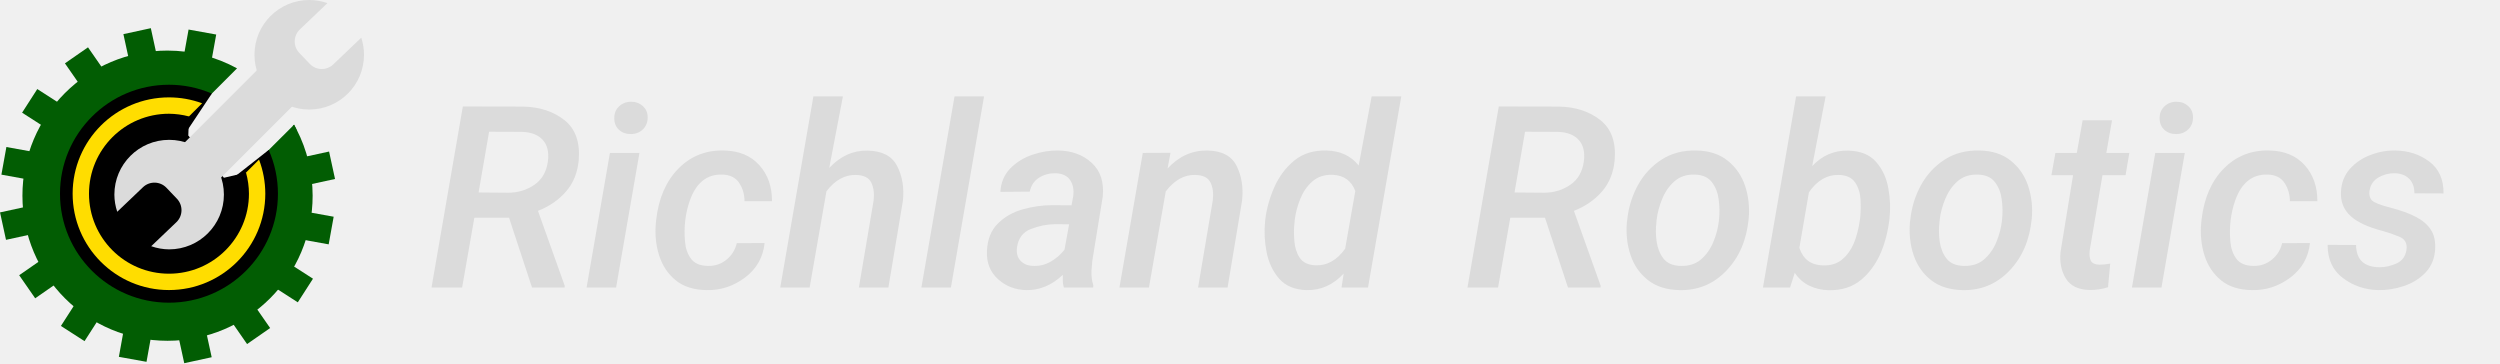
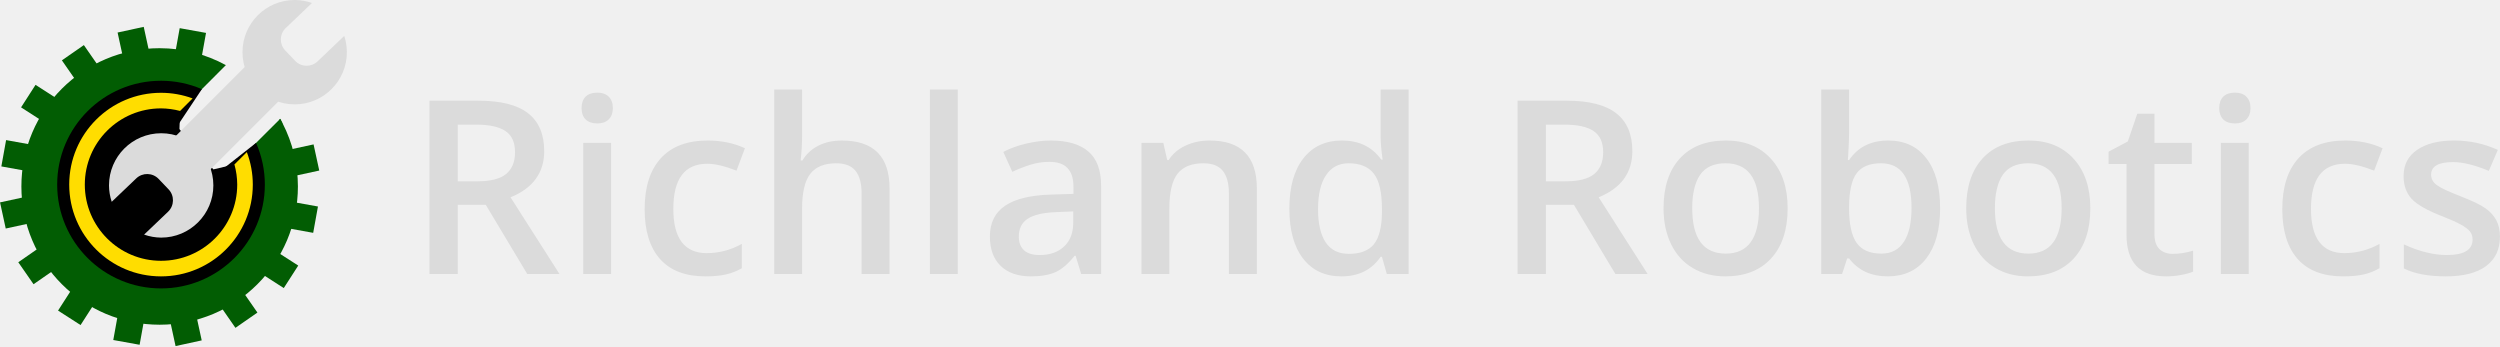
- <svg xmlns="http://www.w3.org/2000/svg" width="34.342cm" height="4.989cm" viewBox="0 0 343.419 49.891" version="1.1" id="svg1">
+ <svg xmlns="http://www.w3.org/2000/svg" width="36.041cm" height="4.989cm" viewBox="0 0 360.406 49.891" version="1.1" id="svg1">
  <defs id="defs1" />
  <g id="layer1" transform="translate(1.719934e-6,-1.1324834e-5)">
    <g id="g3-0" style="display:inline;fill:#ffffff;fill-opacity:1" transform="matrix(1.063613,0,0,1.063613,-86.78304,-158.8193)">
      <path id="path2-3" style="display:inline;fill:#025d03;fill-opacity:1;stroke-width:0.491" d="m 103.226,155.853 a 18.74,18.74 0 0 0 -18.74,18.741 18.74,18.74 0 0 0 18.74,18.74 18.74,18.74 0 0 0 18.741,-18.74 18.74,18.74 0 0 0 -2.067,-8.543 l -0.008,0.003 -0.263,-0.513 a 18.74,18.74 0 0 0 -0.063,-0.11 l -9.06,9.025 -7.082,-7.523 8.779,-8.785 a 18.74,18.74 0 0 0 -8.977,-2.294 z" />
      <path id="rect3-4" style="display:inline;fill:#025d03;fill-opacity:1;stroke-width:0.132" d="m 101.069,152.96 -3.543,0.77 0.671,3.087 3.544,-0.771 z m 4.875,0.177 -0.561,3.108 3.569,0.644 0.561,-3.108 z m -12.989,2.296 -2.979,2.068 1.801,2.595 2.979,-2.068 z m -6.551,5.389 -1.961,3.051 2.657,1.708 1.961,-3.05 z m 33.168,4.604 -0.155,0.155 0.376,0.542 0.1,-0.069 z m -37.158,2.883 -0.644,3.569 3.108,0.561 0.644,-3.569 z m 41.676,0.584 -3.087,0.671 0.771,3.544 3.086,-0.671 z m -39.41,7.189 -3.087,0.671 0.771,3.543 3.086,-0.671 z m 36.896,0.668 -0.645,3.569 3.108,0.561 0.645,-3.569 z m -34.915,6.316 -2.595,1.801 2.068,2.979 2.595,-1.801 z m 32.694,0.542 -1.961,3.051 2.657,1.708 1.961,-3.051 z m -28.191,5.154 -1.708,2.657 3.051,1.961 1.708,-2.657 z m 23.514,0.332 -2.979,2.068 1.801,2.595 2.979,-2.068 z m -17.175,3.206 -0.561,3.108 3.569,0.644 0.561,-3.108 z m 10.755,0.072 -3.544,0.77 0.671,3.087 3.544,-0.771 z" />
-       <path id="circle3-9" style="display:inline;stroke-width:0.18;fill:#000000;fill-opacity:1" d="m 103.412,160.266 c -7.773,10e-6 -14.074,6.301 -14.074,14.074 9e-6,7.773 6.301,14.074 14.074,14.074 7.773,-1e-5 14.074,-6.301 14.074,-14.074 -0.001,-1.946 -0.406,-3.871 -1.19,-5.653 l -5.789,4.552 -4.933,-6.767 3.375,-5.068 c -1.75,-0.75 -3.633,-1.138 -5.537,-1.139 z" />
+       <path id="circle3-9" style="display:inline;fill:#000000;fill-opacity:1;stroke-width:0.18" d="m 103.412,160.266 c -7.773,10e-6 -14.074,6.301 -14.074,14.074 9e-6,7.773 6.301,14.074 14.074,14.074 7.773,-1e-5 14.074,-6.301 14.074,-14.074 -0.001,-1.946 -0.406,-3.871 -1.19,-5.653 l -5.789,4.552 -4.933,-6.767 3.375,-5.068 c -1.75,-0.75 -3.633,-1.138 -5.537,-1.139 z" />
      <path id="circle4-1" style="display:inline;fill:#ffdd00;fill-opacity:1;stroke-width:0.159" d="m 103.412,161.898 a 12.442,12.442 0 0 0 -12.442,12.442 12.442,12.442 0 0 0 12.442,12.442 12.442,12.442 0 0 0 12.442,-12.442 12.442,12.442 0 0 0 -0.81,-4.405 l -4.537,4.52 -7.082,-7.523 4.269,-4.272 a 12.442,12.442 0 0 0 -4.282,-0.762 z" />
-       <path id="circle5-7" style="display:inline;stroke-width:0.132;fill:#000000;fill-opacity:1" d="m 103.412,164.011 c -5.704,1.6e-4 -10.329,4.625 -10.329,10.329 -1.38e-4,5.705 4.624,10.329 10.329,10.33 5.705,1.4e-4 10.33,-4.625 10.33,-10.33 -0.004,-0.923 -0.132,-1.841 -0.38,-2.729 l -2.855,0.67 -4.598,-5.452 0.087,-2.47 c -0.843,-0.225 -1.712,-0.341 -2.585,-0.348 z" />
+       <path id="circle5-7" style="display:inline;fill:#000000;fill-opacity:1;stroke-width:0.132" d="m 103.412,164.011 c -5.704,1.6e-4 -10.329,4.625 -10.329,10.329 -1.38e-4,5.705 4.624,10.329 10.329,10.33 5.705,1.4e-4 10.33,-4.625 10.33,-10.33 -0.004,-0.923 -0.132,-1.841 -0.38,-2.729 l -2.855,0.67 -4.598,-5.452 0.087,-2.47 c -0.843,-0.225 -1.712,-0.341 -2.585,-0.348 z" />
      <path id="path6-9" style="display:inline;fill:#dbdbdb;fill-opacity:1;stroke-width:1.014;stroke-dasharray:none" d="m 121.529,149.321 a 7.073,7.073 0 0 0 -7.073,7.073 7.073,7.073 0 0 0 7.073,7.073 7.073,7.073 0 0 0 7.073,-7.073 7.073,7.073 0 0 0 -0.355,-2.205 l -3.616,3.451 a 2.147,2.147 0 0 1 -3.036,-0.071 l -1.348,-1.412 a 2.147,2.147 0 0 1 0.071,-3.036 l 3.56,-3.397 a 7.073,7.073 0 0 0 -2.349,-0.403 z" />
      <path id="circle6-5" style="display:inline;fill:#dbdbdb;fill-opacity:1;stroke-width:1.014;stroke-dasharray:none" d="m 103.434,167.382 a 7.073,7.073 0 0 0 -7.073,7.073 7.073,7.073 0 0 0 0.37,2.218 l 3.322,-3.17 a 2.147,2.147 0 0 1 3.036,0.071 l 1.348,1.412 a 2.147,2.147 0 0 1 -0.071,3.036 l -3.247,3.098 a 7.073,7.073 0 0 0 2.315,0.407 7.073,7.073 0 0 0 7.073,-7.073 7.073,7.073 0 0 0 -7.073,-7.073 z" />
      <path id="path3-4" style="display:none;fill:#000000;fill-opacity:1;stroke-width:1.014;stroke-dasharray:none" d="m 103.424,166.932 8.782,-8.788 2.831,-4.56 8.475,7.865 -0.566,3.544 -3.054,1.06 -0.322,-0.628 -9.064,9.03 z" />
      <path id="rect6-1" style="display:inline;fill:#dbdbdb;fill-opacity:1;stroke-width:1.014;stroke-dasharray:none" d="m 104.854,168.315 13.006,-13.006 4.498,4.724 -13.006,13.006 z" />
      <text xml:space="preserve" style="font-style:normal;font-variant:normal;font-weight:500;font-stretch:normal;font-size:329.065px;font-family:Roboto;-inkscape-font-specification:'Roboto Medium';letter-spacing:0.211px;fill:#000000;fill-opacity:1;stroke-width:1.014;stroke-dasharray:none" x="138.305" y="174.455" id="text1">
        <tspan id="tspan1" style="fill:#000000;fill-opacity:1;stroke-width:1.014" x="138.305" y="174.455" />
      </text>
-       <text xml:space="preserve" style="font-style:italic;font-variant:normal;font-weight:500;font-stretch:normal;font-size:32.907px;font-family:Roboto;-inkscape-font-specification:'Roboto Medium Italic';letter-spacing:0.211px;fill:#dbdbdb;fill-opacity:1;stroke-width:1.014;stroke-dasharray:none" x="136.697" y="186.461" id="text2">
-         <tspan id="tspan2" style="fill:#dbdbdb;fill-opacity:1;stroke-width:1.014;-inkscape-font-specification:'Roboto Medium Italic';font-family:Roboto;font-weight:500;font-style:italic;font-stretch:normal;font-variant:normal" x="136.697" y="186.461">Richland Robotics</tspan>
-       </text>
+       <path d="m 143.638,173.896 h 2.667 q 2.683,0 3.888,-0.996 1.205,-0.996 1.205,-2.956 0,-1.992 -1.301,-2.86 -1.301,-0.868 -3.921,-0.868 h -2.539 z m 0,3.181 v 9.383 h -3.84 v -23.491 h 6.636 q 4.547,0 6.732,1.703 2.185,1.703 2.185,5.142 0,4.386 -4.563,6.25 l 6.636,10.396 h -4.37 l -5.624,-9.383 z m 20.778,9.383 h -3.776 v -17.771 h 3.776 z m -4.001,-22.479 q 0,-1.012 0.546,-1.559 0.562,-0.546 1.591,-0.546 0.996,0 1.542,0.546 0.562,0.546 0.562,1.559 0,0.964 -0.562,1.526 -0.546,0.546 -1.542,0.546 -1.028,0 -1.591,-0.546 -0.546,-0.562 -0.546,-1.526 z m 16.777,22.8 q -4.033,0 -6.138,-2.346 -2.089,-2.362 -2.089,-6.764 0,-4.483 2.185,-6.893 2.201,-2.41 6.347,-2.41 2.812,0 5.061,1.044 l -1.141,3.037 q -2.394,-0.932 -3.953,-0.932 -4.611,0 -4.611,6.122 0,2.989 1.141,4.499 1.157,1.494 3.374,1.494 2.523,0 4.772,-1.253 v 3.294 q -1.012,0.595 -2.169,0.852 -1.141,0.257 -2.78,0.257 z m 24.972,-0.321 h -3.792 v -10.926 q 0,-2.057 -0.836,-3.069 -0.819,-1.012 -2.619,-1.012 -2.378,0 -3.503,1.43 -1.109,1.414 -1.109,4.756 v 8.821 h -3.776 v -25.001 h 3.776 v 6.347 q 0,1.526 -0.193,3.262 h 0.241 q 0.771,-1.285 2.137,-1.992 1.382,-0.707 3.214,-0.707 6.459,0 6.459,6.507 z m 9.241,0 h -3.776 v -25.001 h 3.776 z m 16.729,0 -0.755,-2.474 h -0.129 q -1.285,1.623 -2.587,2.217 -1.301,0.578 -3.342,0.578 -2.619,0 -4.097,-1.414 -1.462,-1.414 -1.462,-4.001 0,-2.748 2.041,-4.145 2.041,-1.398 6.218,-1.526 l 3.069,-0.096 v -0.948 q 0,-1.703 -0.803,-2.539 -0.787,-0.852 -2.458,-0.852 -1.366,0 -2.619,0.402 -1.253,0.402 -2.41,0.948 l -1.221,-2.699 q 1.446,-0.755 3.165,-1.141 1.719,-0.402 3.246,-0.402 3.39,0 5.11,1.478 1.735,1.478 1.735,4.644 v 11.97 z m -5.624,-2.571 q 2.057,0 3.294,-1.141 1.253,-1.157 1.253,-3.23 v -1.542 l -2.282,0.096 q -2.667,0.096 -3.888,0.9 -1.205,0.787 -1.205,2.426 0,1.189 0.707,1.848 0.707,0.643 2.121,0.643 z m 29.438,2.571 h -3.792 v -10.926 q 0,-2.057 -0.836,-3.069 -0.819,-1.012 -2.619,-1.012 -2.394,0 -3.503,1.414 -1.109,1.414 -1.109,4.74 v 8.853 h -3.776 v -17.771 h 2.956 l 0.53,2.33 h 0.193 q 0.803,-1.269 2.282,-1.96 1.478,-0.691 3.278,-0.691 6.395,0 6.395,6.507 z m 11.459,0.321 q -3.326,0 -5.19,-2.41 -1.864,-2.41 -1.864,-6.764 0,-4.37 1.88,-6.797 1.896,-2.442 5.238,-2.442 3.503,0 5.334,2.587 h 0.193 q -0.273,-1.912 -0.273,-3.021 v -6.475 h 3.792 v 25.001 h -2.956 l -0.659,-2.33 h -0.177 q -1.816,2.651 -5.318,2.651 z m 1.012,-3.053 q 2.33,0 3.39,-1.301 1.06,-1.318 1.093,-4.258 v -0.53 q 0,-3.358 -1.093,-4.772 -1.093,-1.414 -3.422,-1.414 -1.992,0 -3.069,1.623 -1.077,1.607 -1.077,4.595 0,2.956 1.044,4.515 1.044,1.542 3.133,1.542 z m 26.71,-9.833 h 2.667 q 2.683,0 3.888,-0.996 1.205,-0.996 1.205,-2.956 0,-1.992 -1.301,-2.86 -1.301,-0.868 -3.921,-0.868 h -2.539 z m 0,3.181 v 9.383 h -3.84 v -23.491 h 6.636 q 4.547,0 6.732,1.703 2.185,1.703 2.185,5.142 0,4.386 -4.563,6.25 l 6.636,10.396 h -4.37 l -5.624,-9.383 z m 32.764,0.466 q 0,4.354 -2.233,6.797 -2.233,2.442 -6.218,2.442 -2.49,0 -4.403,-1.125 -1.912,-1.125 -2.94,-3.23 -1.028,-2.105 -1.028,-4.885 0,-4.322 2.217,-6.748 2.217,-2.426 6.25,-2.426 3.856,0 6.106,2.49 2.249,2.474 2.249,6.684 z m -12.934,0 q 0,6.154 4.547,6.154 4.499,0 4.499,-6.154 0,-6.09 -4.531,-6.09 -2.378,0 -3.455,1.575 -1.06,1.575 -1.06,4.515 z m 26.562,-9.175 q 3.326,0 5.174,2.41 1.864,2.41 1.864,6.764 0,4.37 -1.88,6.813 -1.88,2.426 -5.222,2.426 -3.374,0 -5.238,-2.426 h -0.257 l -0.691,2.105 h -2.828 v -25.001 h 3.776 v 5.945 q 0,0.659 -0.064,1.96 -0.064,1.301 -0.096,1.655 h 0.161 q 1.8,-2.651 5.302,-2.651 z m -0.98,3.085 q -2.282,0 -3.294,1.35 -0.996,1.334 -1.028,4.483 v 0.257 q 0,3.246 1.028,4.708 1.028,1.446 3.358,1.446 2.008,0 3.037,-1.591 1.044,-1.591 1.044,-4.595 0,-6.058 -4.145,-6.058 z m 28.378,6.09 q 0,4.354 -2.233,6.797 -2.233,2.442 -6.218,2.442 -2.49,0 -4.403,-1.125 -1.912,-1.125 -2.94,-3.23 -1.028,-2.105 -1.028,-4.885 0,-4.322 2.217,-6.748 2.217,-2.426 6.25,-2.426 3.856,0 6.106,2.49 2.249,2.474 2.249,6.684 z m -12.934,0 q 0,6.154 4.547,6.154 4.499,0 4.499,-6.154 0,-6.09 -4.531,-6.09 -2.378,0 -3.455,1.575 -1.06,1.575 -1.06,4.515 z m 24.104,6.186 q 1.382,0 2.764,-0.434 v 2.844 q -0.627,0.273 -1.623,0.45 -0.98,0.193 -2.041,0.193 -5.367,0 -5.367,-5.656 v -9.576 h -2.426 v -1.671 l 2.603,-1.382 1.285,-3.76 h 2.33 v 3.953 h 5.061 v 2.86 h -5.061 v 9.512 q 0,1.366 0.675,2.025 0.691,0.643 1.8,0.643 z m 10.302,2.732 h -3.776 v -17.771 h 3.776 z m -4.001,-22.479 q 0,-1.012 0.546,-1.559 0.562,-0.546 1.591,-0.546 0.996,0 1.542,0.546 0.562,0.546 0.562,1.559 0,0.964 -0.562,1.526 -0.546,0.546 -1.542,0.546 -1.028,0 -1.591,-0.546 -0.546,-0.562 -0.546,-1.526 z m 16.777,22.8 q -4.033,0 -6.138,-2.346 -2.089,-2.362 -2.089,-6.764 0,-4.483 2.185,-6.893 2.201,-2.41 6.347,-2.41 2.812,0 5.061,1.044 l -1.141,3.037 q -2.394,-0.932 -3.953,-0.932 -4.611,0 -4.611,6.122 0,2.989 1.141,4.499 1.157,1.494 3.374,1.494 2.523,0 4.772,-1.253 v 3.294 q -1.012,0.595 -2.169,0.852 -1.141,0.257 -2.78,0.257 z m 21.276,-5.383 q 0,2.603 -1.896,4.001 -1.896,1.382 -5.431,1.382 -3.551,0 -5.704,-1.077 v -3.262 q 3.133,1.446 5.833,1.446 3.487,0 3.487,-2.105 0,-0.675 -0.386,-1.125 -0.386,-0.45 -1.269,-0.932 -0.884,-0.482 -2.458,-1.093 -3.069,-1.189 -4.162,-2.378 -1.077,-1.189 -1.077,-3.085 0,-2.282 1.832,-3.535 1.848,-1.269 5.013,-1.269 3.133,0 5.929,1.269 l -1.221,2.844 q -2.876,-1.189 -4.836,-1.189 -2.989,0 -2.989,1.703 0,0.836 0.771,1.414 0.787,0.578 3.406,1.591 2.201,0.852 3.197,1.559 0.996,0.707 1.478,1.639 0.482,0.916 0.482,2.201 z" id="text2" style="font-weight:600;font-size:32.907px;font-family:'Open Sans';-inkscape-font-specification:'Open Sans Semi-Bold';letter-spacing:0.211px;fill:#dbdbdb;stroke-width:1.014" aria-label="Richland Robotics" />
    </g>
  </g>
</svg>
